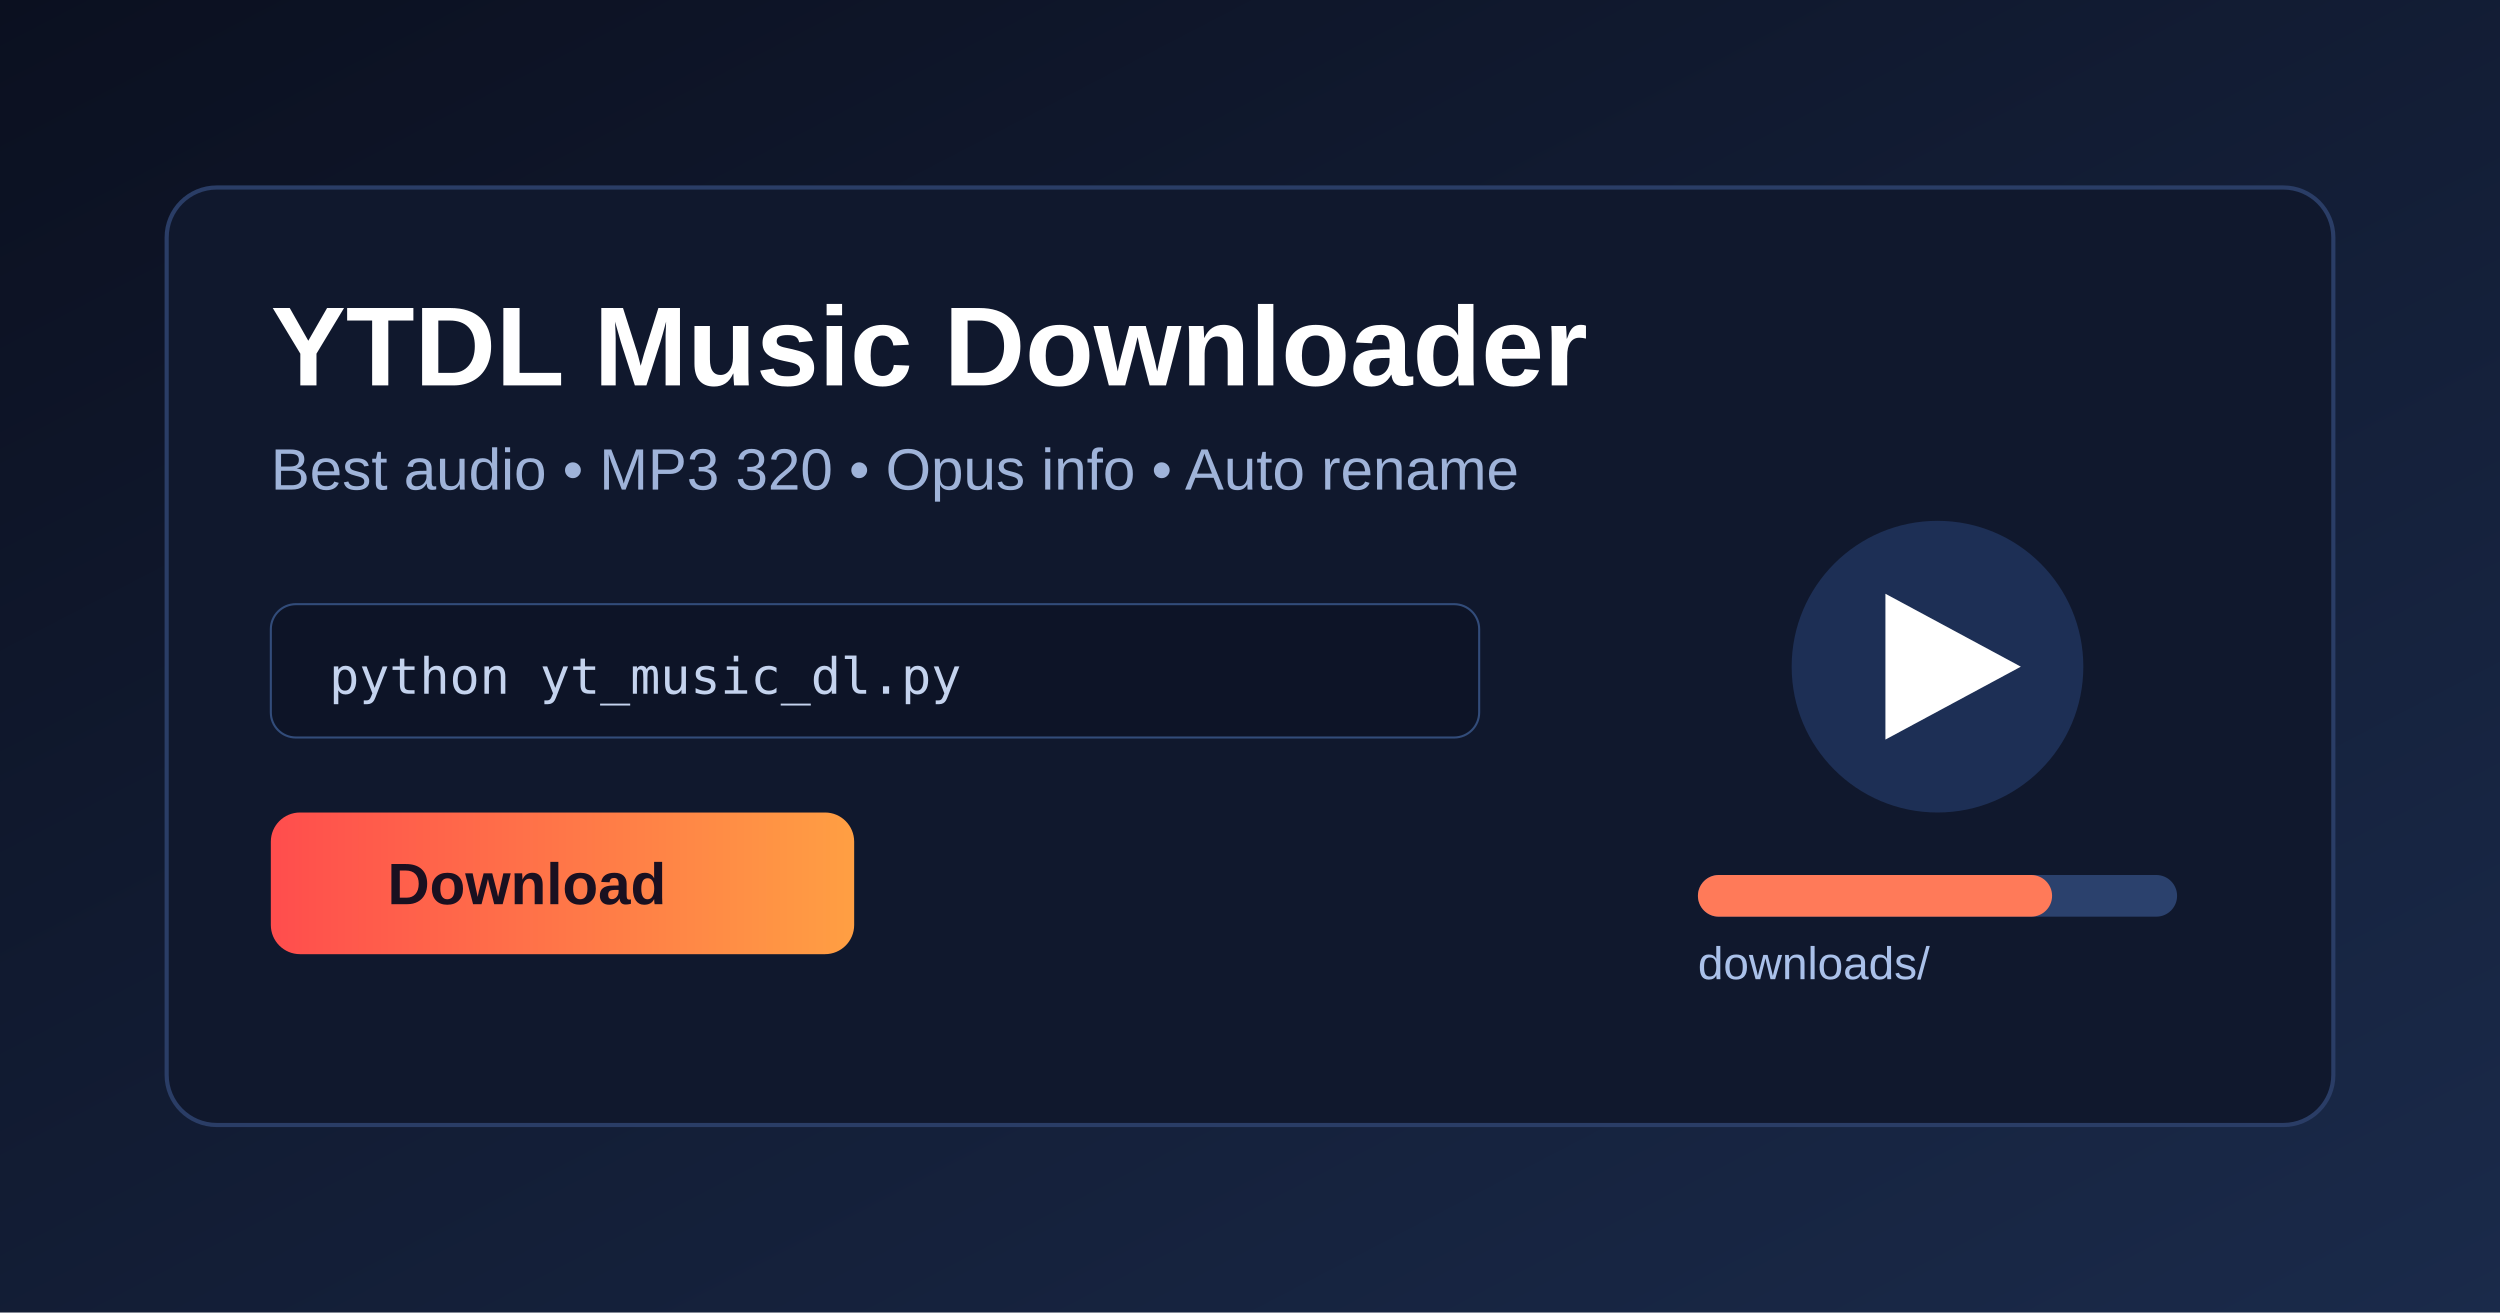
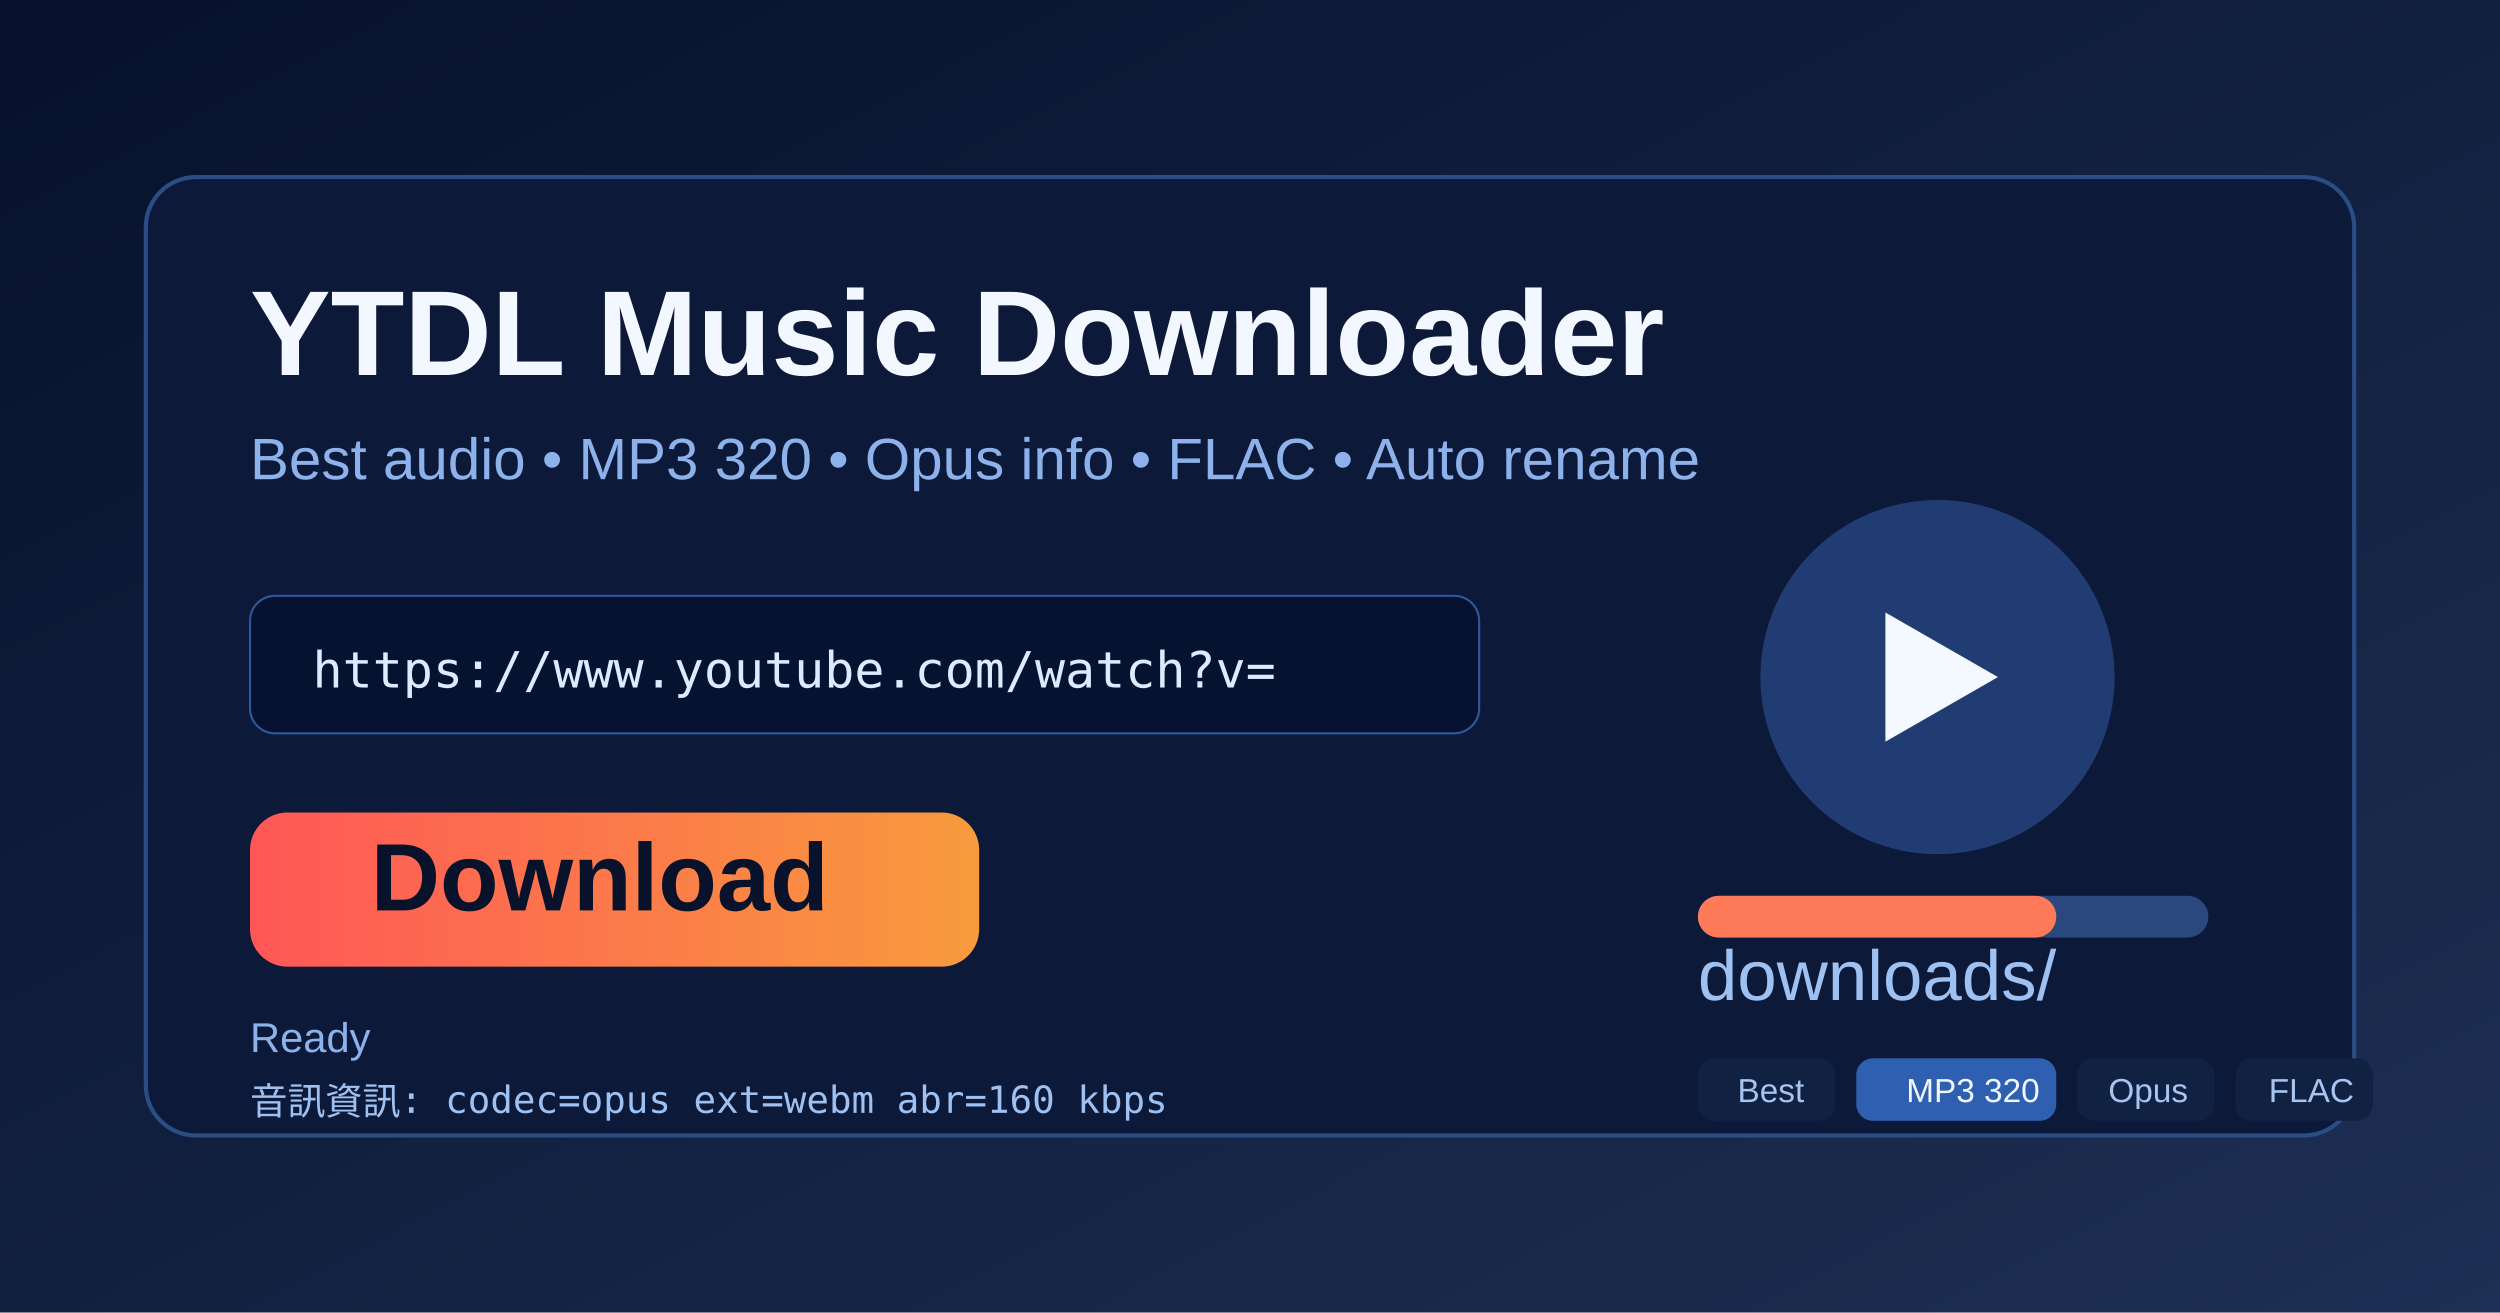
- <svg xmlns="http://www.w3.org/2000/svg" width="1200" height="630" viewBox="0 0 1200 630" role="img" aria-label="YTDL Music Downloader preview">
+ <svg xmlns="http://www.w3.org/2000/svg" width="1200" height="630" viewBox="0 0 1200 630" role="img" aria-label="YTDL Music Downloader latest GUI preview">
  <defs>
    <linearGradient id="bg" x1="0" y1="0" x2="1" y2="1">
-       <stop offset="0%" stop-color="#0b1020" />
-       <stop offset="100%" stop-color="#1a2a4a" />
+       <stop offset="0%" stop-color="#07112B" />
+       <stop offset="100%" stop-color="#1D2F54" />
    </linearGradient>
-     <linearGradient id="accent" x1="0" y1="0" x2="1" y2="0">
-       <stop offset="0%" stop-color="#ff4d4d" />
-       <stop offset="100%" stop-color="#ff9f43" />
+     <linearGradient id="btn" x1="0" y1="0" x2="1" y2="0">
+       <stop offset="0%" stop-color="#FF5757" />
+       <stop offset="100%" stop-color="#F89B3D" />
    </linearGradient>
  </defs>
  <rect width="1200" height="630" fill="url(#bg)" />
-   <rect x="80" y="90" width="1040" height="450" rx="24" fill="#10182d" stroke="#2a3d66" stroke-width="2" />
-   <text x="130" y="185" fill="#ffffff" font-family="Segoe UI, Arial, sans-serif" font-size="54" font-weight="700">
+   <rect x="70" y="85" width="1060" height="460" rx="24" fill="#0C1938" stroke="#2B4D86" stroke-width="2" />
+   <text x="120" y="180" fill="#F3F7FF" font-family="Segoe UI, Arial, sans-serif" font-size="58" font-weight="700">
    YTDL Music Downloader
  </text>
-   <text x="130" y="235" fill="#9fb3d9" font-family="Segoe UI, Arial, sans-serif" font-size="28">
-     Best audio • MP3 320 • Opus info • Auto rename
+   <text x="120" y="230" fill="#8DB2EB" font-family="Segoe UI, Arial, sans-serif" font-size="28">
+     Best audio • MP3 320 • Opus info • FLAC • Auto rename
  </text>
-   <rect x="130" y="290" width="580" height="64" rx="12" fill="#0d1427" stroke="#324c7a" />
-   <text x="158" y="333" fill="#c4d3ee" font-family="Consolas, monospace" font-size="24">
-     python yt_music_dl.py
+   <rect x="120" y="286" width="590" height="66" rx="12" fill="#071230" stroke="#2E5A9B" />
+   <text x="150" y="330" fill="#DCEBFF" font-family="Consolas, monospace" font-size="24">
+     https://www.youtube.com/watch?v=
  </text>
-   <rect x="130" y="390" width="280" height="68" rx="14" fill="url(#accent)" />
-   <text x="186" y="434" fill="#1a1020" font-family="Segoe UI, Arial, sans-serif" font-size="28" font-weight="700">
+   <rect x="120" y="390" width="350" height="74" rx="18" fill="url(#btn)" />
+   <text x="178" y="437" fill="#08122A" font-family="Segoe UI, Arial, sans-serif" font-size="46" font-weight="700">
    Download
  </text>
-   <g transform="translate(780,250)">
-     <circle cx="150" cy="70" r="70" fill="#1d2f55" />
-     <polygon points="125,35 125,105 190,70" fill="#ffffff" />
-     <rect x="35" y="170" width="230" height="20" rx="10" fill="#2b416d" />
-     <rect x="35" y="170" width="170" height="20" rx="10" fill="#ff7a59" />
-     <text x="35" y="220" fill="#aac1ea" font-family="Segoe UI, Arial, sans-serif" font-size="22">
-       downloads/
-     </text>
+   <text x="120" y="505" fill="#8DB2EB" font-family="Segoe UI, Arial, sans-serif" font-size="20">Ready</text>
+   <text x="120" y="535" fill="#9FC1F2" font-family="Consolas, monospace" font-size="18">音訊資訊: codec=opus ext=webm abr=160 kbps</text>
+   <g transform="translate(785,230)">
+     <circle cx="145" cy="95" r="85" fill="#213C73" />
+     <polygon points="120,64 120,126 174,95" fill="#F4F8FF" />
+     <rect x="30" y="200" width="245" height="20" rx="10" fill="#2B487E" />
+     <rect x="30" y="200" width="172" height="20" rx="10" fill="#FF7A59" />
+     <text x="30" y="250" fill="#9FC1F2" font-family="Segoe UI, Arial, sans-serif" font-size="34">downloads/</text>
+     <rect x="30" y="278" width="66" height="30" rx="8" fill="#112142" />
+     <rect x="106" y="278" width="96" height="30" rx="8" fill="#2F5FB0" />
+     <rect x="212" y="278" width="66" height="30" rx="8" fill="#112142" />
+     <rect x="288" y="278" width="66" height="30" rx="8" fill="#112142" />
+     <text x="49" y="299" fill="#A8C4F1" font-family="Segoe UI, Arial, sans-serif" font-size="16">Best</text>
+     <text x="130" y="299" fill="#F2F6FF" font-family="Segoe UI, Arial, sans-serif" font-size="16">MP3 320</text>
+     <text x="227" y="299" fill="#A8C4F1" font-family="Segoe UI, Arial, sans-serif" font-size="16">Opus</text>
+     <text x="304" y="299" fill="#A8C4F1" font-family="Segoe UI, Arial, sans-serif" font-size="16">FLAC</text>
  </g>
</svg>
